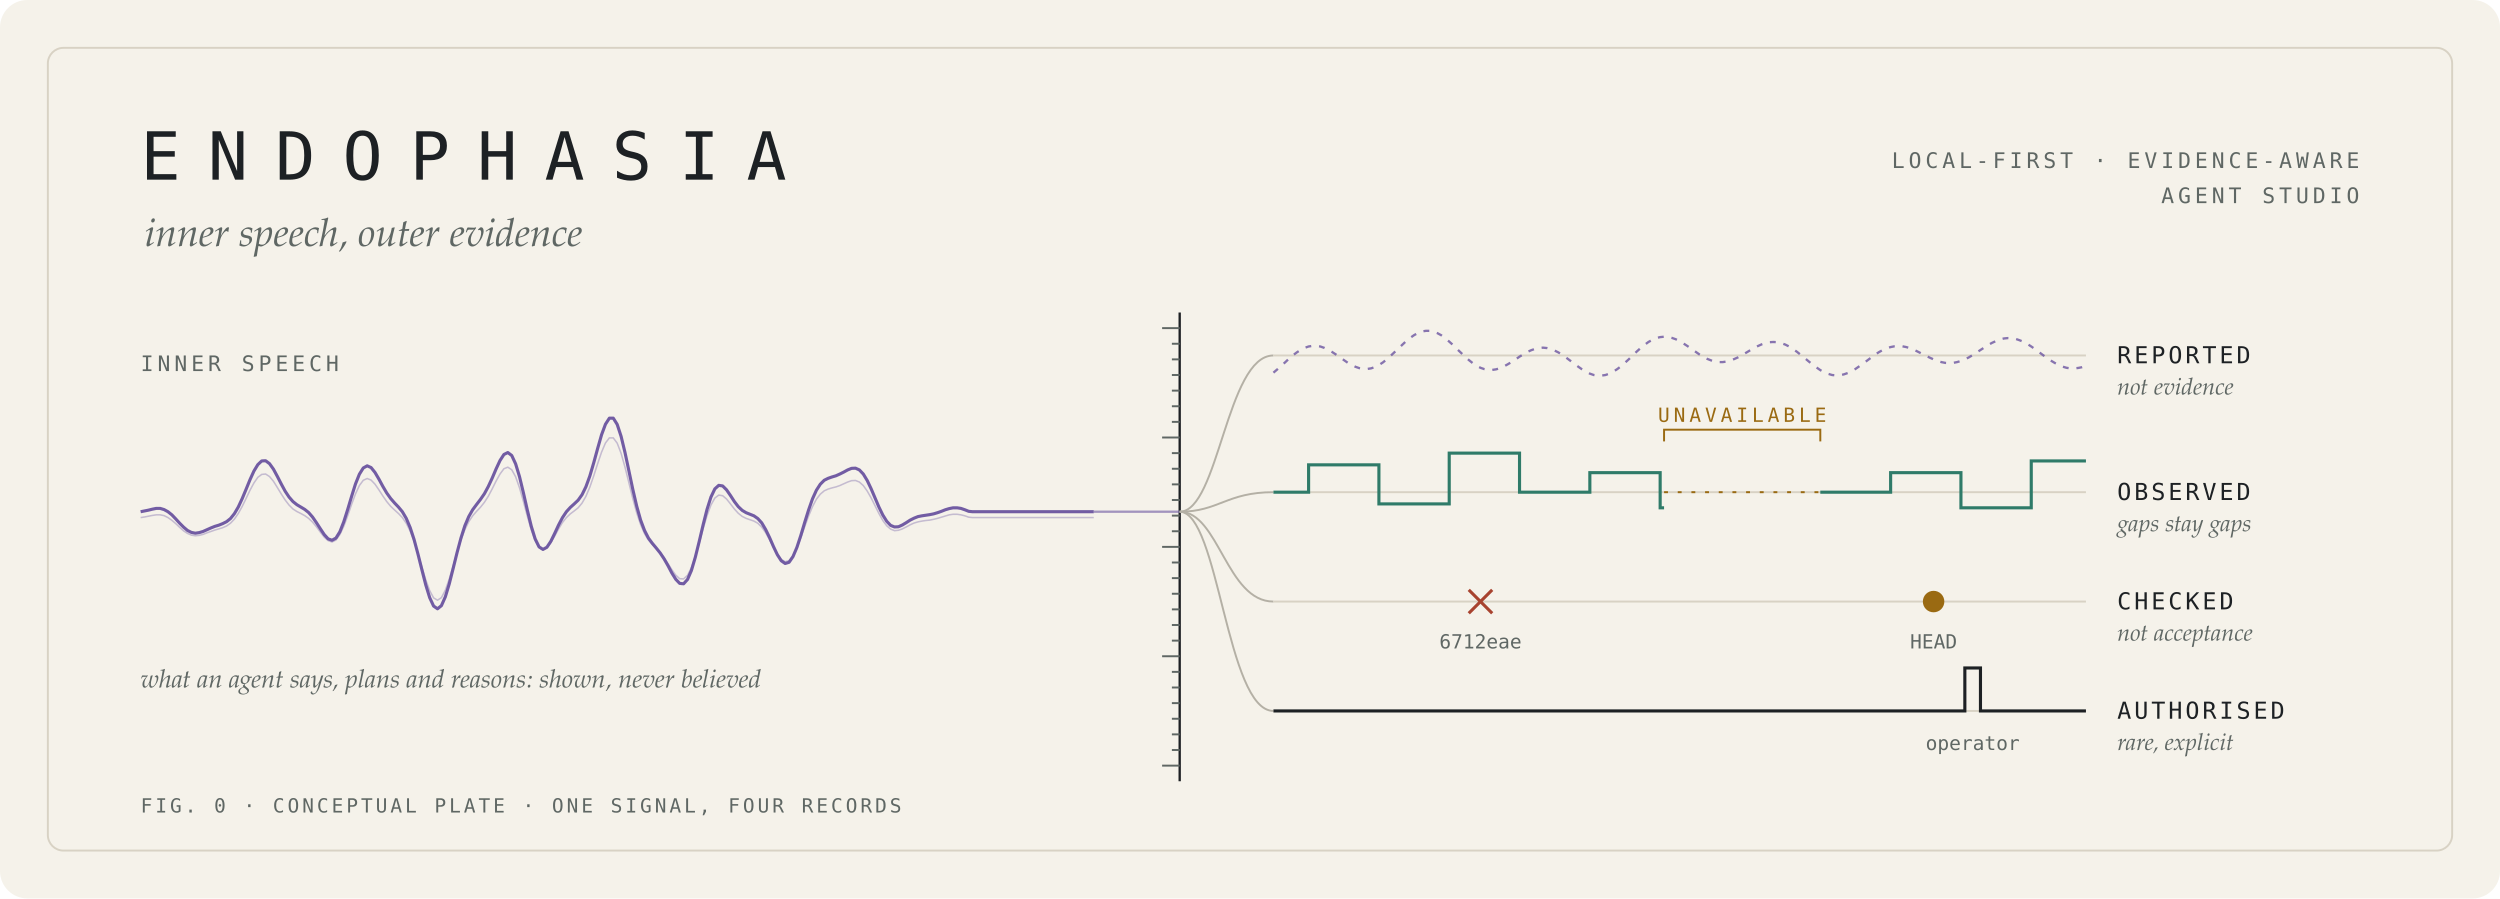
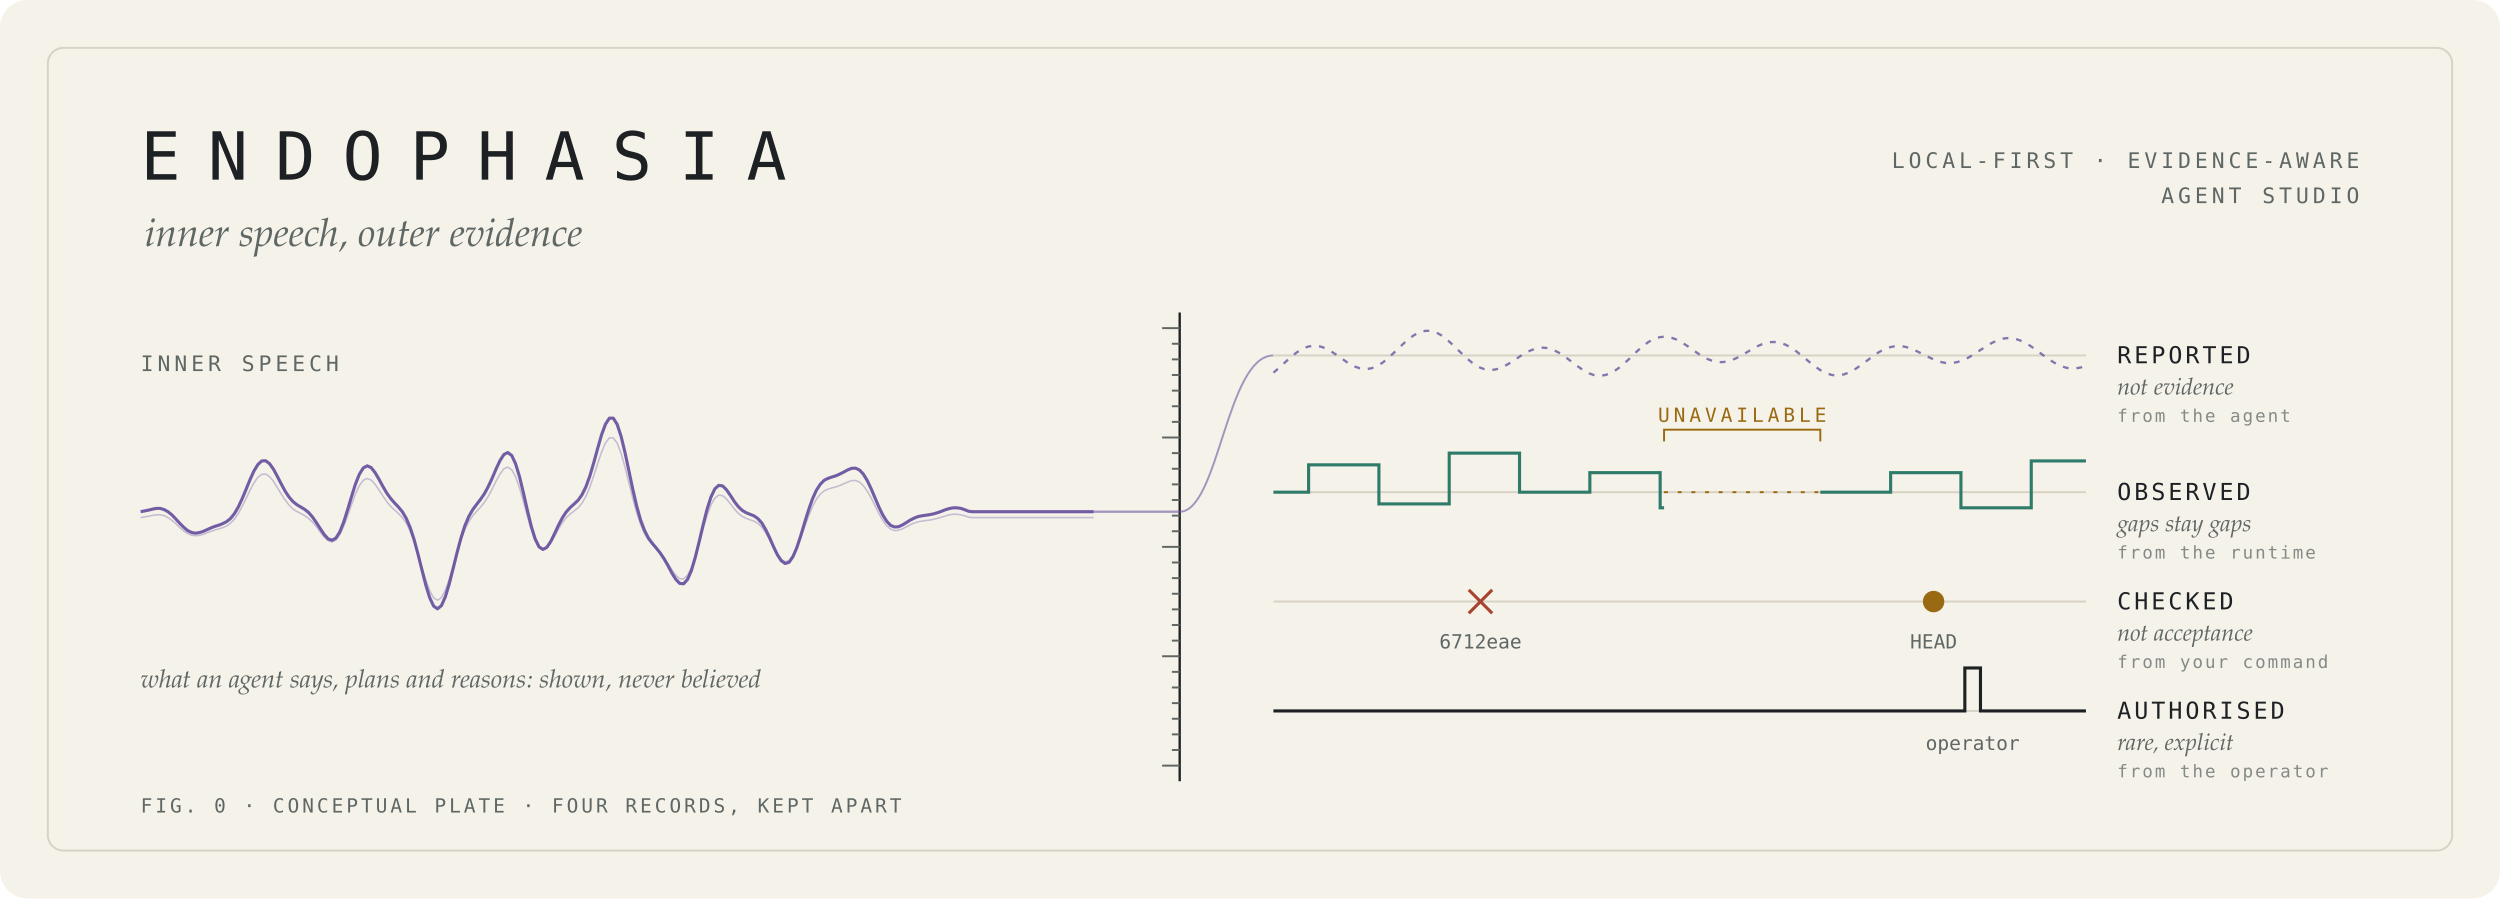
<svg xmlns="http://www.w3.org/2000/svg" viewBox="0 0 1280 460" width="1280" height="460" role="img" aria-labelledby="t d">
  <rect width="1280" height="460" rx="14" fill="#f5f2ea" />
  <rect x="24.5" y="24.5" width="1231" height="411" rx="8" fill="none" stroke="#d8d2c4" />
  <text x="72" y="92" fill="#1d2124" font-family="ui-monospace, 'IBM Plex Mono', SFMono-Regular, Menlo, Consolas, monospace" font-size="34" letter-spacing="14">ENDOPHASIA</text>
  <text x="74" y="126" fill="#5f6764" font-family="'Iowan Old Style', 'Palatino Linotype', Palatino, Georgia, serif" font-style="italic" font-size="20">inner speech, outer evidence</text>
  <text x="1208" y="86" text-anchor="end" fill="#5f6764" font-family="ui-monospace, 'IBM Plex Mono', SFMono-Regular, Menlo, Consolas, monospace" font-size="11" letter-spacing="2">LOCAL-FIRST · EVIDENCE-AWARE</text>
  <text x="1208" y="104" text-anchor="end" fill="#5f6764" font-family="ui-monospace, 'IBM Plex Mono', SFMono-Regular, Menlo, Consolas, monospace" font-size="11" letter-spacing="2">AGENT STUDIO</text>
  <text x="72" y="190" fill="#5f6764" font-family="ui-monospace, 'IBM Plex Mono', SFMono-Regular, Menlo, Consolas, monospace" font-size="11" letter-spacing="2">INNER SPEECH</text>
  <path d="M72.0 262.0 L74.0 261.6 L76.0 261.2 L78.0 260.7 L80.0 260.3 L82.0 260.3 L84.0 260.9 L86.0 262.0 L88.0 263.6 L90.0 265.7 L92.0 267.9 L94.0 269.9 L96.0 271.6 L98.0 272.6 L100.0 273.0 L102.0 272.7 L104.0 272.1 L106.0 271.2 L108.0 270.3 L110.0 269.5 L112.0 268.9 L114.0 268.1 L116.0 267.1 L118.0 265.5 L120.0 263.0 L122.0 259.6 L124.0 255.3 L126.0 250.5 L128.0 245.6 L130.0 241.2 L132.0 237.9 L134.0 236.0 L136.0 235.9 L138.0 237.4 L140.0 240.2 L142.0 243.9 L144.0 247.8 L146.0 251.5 L148.0 254.5 L150.0 256.8 L152.0 258.4 L154.0 259.6 L156.0 260.8 L158.0 262.4 L160.0 264.7 L162.0 267.6 L164.0 270.7 L166.0 273.7 L168.0 275.9 L170.0 276.6 L172.0 275.5 L174.0 272.3 L176.0 267.2 L178.0 260.9 L180.0 254.2 L182.0 247.8 L184.0 242.8 L186.0 239.6 L188.0 238.5 L190.0 239.4 L192.0 241.9 L194.0 245.3 L196.0 249.0 L198.0 252.4 L200.0 255.2 L202.0 257.5 L204.0 259.6 L206.0 262.0 L208.0 265.4 L210.0 270.1 L212.0 276.2 L214.0 283.7 L216.0 291.7 L218.0 299.5 L220.0 306.0 L222.0 310.3 L224.0 311.7 L226.0 310.1 L228.0 305.6 L230.0 299.0 L232.0 291.1 L234.0 283.0 L236.0 275.5 L238.0 269.2 L240.0 264.5 L242.0 261.0 L244.0 258.3 L246.0 255.7 L248.0 252.8 L250.0 249.1 L252.0 244.8 L254.0 240.1 L256.0 235.8 L258.0 232.7 L260.0 231.7 L262.0 233.2 L264.0 237.5 L266.0 244.1 L268.0 252.4 L270.0 261.2 L272.0 269.4 L274.0 275.9 L276.0 280.0 L278.0 281.3 L280.0 280.2 L282.0 277.2 L284.0 273.1 L286.0 268.8 L288.0 265.0 L290.0 262.0 L292.0 259.8 L294.0 258.0 L296.0 256.1 L298.0 253.3 L300.0 249.2 L302.0 243.7 L304.0 236.9 L306.0 229.6 L308.0 222.6 L310.0 217.2 L312.0 214.1 L314.0 214.1 L316.0 217.3 L318.0 223.4 L320.0 231.7 L322.0 241.1 L324.0 250.6 L326.0 259.2 L328.0 266.3 L330.0 271.6 L332.0 275.5 L334.0 278.2 L336.0 280.6 L338.0 283.1 L340.0 286.1 L342.0 289.6 L344.0 293.4 L346.0 296.6 L348.0 298.7 L350.0 298.9 L352.0 296.7 L354.0 292.1 L356.0 285.3 L358.0 277.2 L360.0 268.7 L362.0 260.8 L364.0 254.5 L366.0 250.3 L368.0 248.5 L370.0 248.8 L372.0 250.8 L374.0 253.7 L376.0 256.8 L378.0 259.4 L380.0 261.3 L382.0 262.5 L384.0 263.3 L386.0 264.1 L388.0 265.5 L390.0 267.7 L392.0 271.1 L394.0 275.2 L396.0 279.8 L398.0 284.0 L400.0 287.1 L402.0 288.5 L404.0 287.9 L406.0 285.0 L408.0 280.3 L410.0 274.2 L412.0 267.5 L414.0 261.1 L416.0 255.4 L418.0 251.0 L420.0 247.9 L422.0 245.9 L424.0 244.9 L426.0 244.2 L428.0 243.6 L430.0 242.7 L432.0 241.7 L434.0 240.6 L436.0 239.8 L438.0 239.7 L440.0 240.6 L442.0 242.7 L444.0 246.0 L446.0 250.2 L448.0 254.9 L450.0 259.6 L452.0 263.7 L454.0 266.9 L456.0 269.0 L458.0 269.8 L460.0 269.7 L462.0 268.8 L464.0 267.6 L466.0 266.3 L468.0 265.3 L470.0 264.5 L472.0 264.1 L474.0 263.8 L476.0 263.5 L478.0 263.1 L480.0 262.5 L482.0 261.8 L484.0 261.0 L486.0 260.4 L488.0 260.0 L490.0 260.0 L492.0 260.3 L494.0 261.0 L496.0 261.8 L498.0 262.0 L500.0 262.0 L502.0 262.0 L504.0 262.0 L506.0 262.0 L508.0 262.0 L510.0 262.0 L512.0 262.0 L514.0 262.0 L516.0 262.0 L518.0 262.0 L520.0 262.0 L522.0 262.0 L524.0 262.0 L526.0 262.0 L528.0 262.0 L530.0 262.0 L532.0 262.0 L534.0 262.0 L536.0 262.0 L538.0 262.0 L540.0 262.0 L542.0 262.0 L544.0 262.0 L546.0 262.0 L548.0 262.0 L550.0 262.0 L552.0 262.0 L554.0 262.0 L556.0 262.0 L558.0 262.0 L560.0 262.0" fill="none" stroke="#6b55a0" stroke-width="1.6" stroke-linejoin="round" opacity="0.95" />
  <path d="M72.0 265.0 L74.0 264.7 L76.0 264.3 L78.0 263.9 L80.0 263.6 L82.0 263.6 L84.0 264.0 L86.0 265.0 L88.0 266.4 L90.0 268.1 L92.0 270.0 L94.0 271.8 L96.0 273.1 L98.0 274.0 L100.0 274.3 L102.0 274.1 L104.0 273.6 L106.0 272.8 L108.0 272.1 L110.0 271.4 L112.0 270.8 L114.0 270.2 L116.0 269.3 L118.0 267.9 L120.0 265.8 L122.0 262.9 L124.0 259.3 L126.0 255.2 L128.0 251.0 L130.0 247.3 L132.0 244.4 L134.0 242.9 L136.0 242.7 L138.0 244.0 L140.0 246.4 L142.0 249.6 L144.0 252.9 L146.0 256.0 L148.0 258.6 L150.0 260.6 L152.0 261.9 L154.0 262.9 L156.0 264.0 L158.0 265.4 L160.0 267.3 L162.0 269.7 L164.0 272.4 L166.0 275.0 L168.0 276.8 L170.0 277.5 L172.0 276.5 L174.0 273.7 L176.0 269.5 L178.0 264.1 L180.0 258.3 L182.0 252.9 L184.0 248.6 L186.0 245.9 L188.0 245.0 L190.0 245.8 L192.0 247.9 L194.0 250.8 L196.0 253.9 L198.0 256.8 L200.0 259.2 L202.0 261.1 L204.0 262.9 L206.0 265.0 L208.0 267.9 L210.0 271.9 L212.0 277.1 L214.0 283.4 L216.0 290.3 L218.0 296.9 L220.0 302.4 L222.0 306.1 L224.0 307.3 L226.0 306.0 L228.0 302.2 L230.0 296.5 L232.0 289.8 L234.0 282.9 L236.0 276.5 L238.0 271.2 L240.0 267.1 L242.0 264.1 L244.0 261.8 L246.0 259.7 L248.0 257.2 L250.0 254.1 L252.0 250.3 L254.0 246.3 L256.0 242.7 L258.0 240.0 L260.0 239.2 L262.0 240.5 L264.0 244.1 L266.0 249.8 L268.0 256.8 L270.0 264.3 L272.0 271.3 L274.0 276.8 L276.0 280.3 L278.0 281.5 L280.0 280.5 L282.0 277.9 L284.0 274.5 L286.0 270.8 L288.0 267.5 L290.0 265.0 L292.0 263.1 L294.0 261.6 L296.0 260.0 L298.0 257.6 L300.0 254.1 L302.0 249.4 L304.0 243.6 L306.0 237.4 L308.0 231.5 L310.0 226.8 L312.0 224.2 L314.0 224.2 L316.0 226.9 L318.0 232.1 L320.0 239.2 L322.0 247.2 L324.0 255.3 L326.0 262.6 L328.0 268.6 L330.0 273.2 L332.0 276.5 L334.0 278.8 L336.0 280.8 L338.0 283.0 L340.0 285.5 L342.0 288.6 L344.0 291.7 L346.0 294.5 L348.0 296.3 L350.0 296.4 L352.0 294.6 L354.0 290.6 L356.0 284.9 L358.0 278.0 L360.0 270.7 L362.0 264.0 L364.0 258.6 L366.0 255.0 L368.0 253.5 L370.0 253.8 L372.0 255.5 L374.0 258.0 L376.0 260.6 L378.0 262.8 L380.0 264.4 L382.0 265.4 L384.0 266.1 L386.0 266.8 L388.0 267.9 L390.0 269.9 L392.0 272.7 L394.0 276.3 L396.0 280.1 L398.0 283.7 L400.0 286.4 L402.0 287.6 L404.0 287.0 L406.0 284.6 L408.0 280.6 L410.0 275.4 L412.0 269.7 L414.0 264.2 L416.0 259.4 L418.0 255.6 L420.0 253.0 L422.0 251.3 L424.0 250.4 L426.0 249.8 L428.0 249.3 L430.0 248.6 L432.0 247.7 L434.0 246.8 L436.0 246.1 L438.0 246.0 L440.0 246.8 L442.0 248.6 L444.0 251.4 L446.0 254.9 L448.0 258.9 L450.0 262.9 L452.0 266.5 L454.0 269.2 L456.0 270.9 L458.0 271.7 L460.0 271.5 L462.0 270.8 L464.0 269.8 L466.0 268.7 L468.0 267.8 L470.0 267.2 L472.0 266.8 L474.0 266.5 L476.0 266.3 L478.0 265.9 L480.0 265.4 L482.0 264.8 L484.0 264.2 L486.0 263.6 L488.0 263.3 L490.0 263.3 L492.0 263.6 L494.0 264.1 L496.0 264.8 L498.0 265.0 L500.0 265.0 L502.0 265.0 L504.0 265.0 L506.0 265.0 L508.0 265.0 L510.0 265.0 L512.0 265.0 L514.0 265.0 L516.0 265.0 L518.0 265.0 L520.0 265.0 L522.0 265.0 L524.0 265.0 L526.0 265.0 L528.0 265.0 L530.0 265.0 L532.0 265.0 L534.0 265.0 L536.0 265.0 L538.0 265.0 L540.0 265.0 L542.0 265.0 L544.0 265.0 L546.0 265.0 L548.0 265.0 L550.0 265.0 L552.0 265.0 L554.0 265.0 L556.0 265.0 L558.0 265.0 L560.0 265.0" fill="none" stroke="#6b55a0" stroke-width="0.8" opacity="0.35" />
  <text x="72" y="352" fill="#5f6764" font-family="'Iowan Old Style', 'Palatino Linotype', Palatino, Georgia, serif" font-style="italic" font-size="13">what an agent says, plans and reasons: shown, never believed</text>
  <line x1="604" y1="160" x2="604" y2="400" stroke="#1d2124" stroke-width="1.2" />
  <line x1="595" y1="168" x2="604" y2="168" stroke="#5f6764" stroke-width="1" />
  <line x1="600" y1="176" x2="604" y2="176" stroke="#5f6764" stroke-width="1" />
  <line x1="600" y1="184" x2="604" y2="184" stroke="#5f6764" stroke-width="1" />
  <line x1="600" y1="192" x2="604" y2="192" stroke="#5f6764" stroke-width="1" />
  <line x1="600" y1="200" x2="604" y2="200" stroke="#5f6764" stroke-width="1" />
  <line x1="600" y1="208" x2="604" y2="208" stroke="#5f6764" stroke-width="1" />
  <line x1="600" y1="216" x2="604" y2="216" stroke="#5f6764" stroke-width="1" />
  <line x1="595" y1="224" x2="604" y2="224" stroke="#5f6764" stroke-width="1" />
  <line x1="600" y1="232" x2="604" y2="232" stroke="#5f6764" stroke-width="1" />
  <line x1="600" y1="240" x2="604" y2="240" stroke="#5f6764" stroke-width="1" />
  <line x1="600" y1="248" x2="604" y2="248" stroke="#5f6764" stroke-width="1" />
  <line x1="600" y1="256" x2="604" y2="256" stroke="#5f6764" stroke-width="1" />
  <line x1="600" y1="264" x2="604" y2="264" stroke="#5f6764" stroke-width="1" />
  <line x1="600" y1="272" x2="604" y2="272" stroke="#5f6764" stroke-width="1" />
  <line x1="595" y1="280" x2="604" y2="280" stroke="#5f6764" stroke-width="1" />
  <line x1="600" y1="288" x2="604" y2="288" stroke="#5f6764" stroke-width="1" />
  <line x1="600" y1="296" x2="604" y2="296" stroke="#5f6764" stroke-width="1" />
  <line x1="600" y1="304" x2="604" y2="304" stroke="#5f6764" stroke-width="1" />
  <line x1="600" y1="312" x2="604" y2="312" stroke="#5f6764" stroke-width="1" />
  <line x1="600" y1="320" x2="604" y2="320" stroke="#5f6764" stroke-width="1" />
  <line x1="600" y1="328" x2="604" y2="328" stroke="#5f6764" stroke-width="1" />
  <line x1="595" y1="336" x2="604" y2="336" stroke="#5f6764" stroke-width="1" />
  <line x1="600" y1="344" x2="604" y2="344" stroke="#5f6764" stroke-width="1" />
  <line x1="600" y1="352" x2="604" y2="352" stroke="#5f6764" stroke-width="1" />
  <line x1="600" y1="360" x2="604" y2="360" stroke="#5f6764" stroke-width="1" />
  <line x1="600" y1="368" x2="604" y2="368" stroke="#5f6764" stroke-width="1" />
  <line x1="600" y1="376" x2="604" y2="376" stroke="#5f6764" stroke-width="1" />
  <line x1="600" y1="384" x2="604" y2="384" stroke="#5f6764" stroke-width="1" />
  <line x1="595" y1="392" x2="604" y2="392" stroke="#5f6764" stroke-width="1" />
  <path d="M560 262 C 580 262, 590 262, 604 262" fill="none" stroke="#6b55a0" stroke-width="1.2" opacity="0.6" />
-   <path d="M604 262 C 624 262, 628 182, 652 182" fill="none" stroke="#b4b0a5" stroke-width="1" />
-   <path d="M604 262 C 624 262, 628 252, 652 252" fill="none" stroke="#b4b0a5" stroke-width="1" />
-   <path d="M604 262 C 624 262, 628 308, 652 308" fill="none" stroke="#b4b0a5" stroke-width="1" />
-   <path d="M604 262 C 624 262, 628 364, 652 364" fill="none" stroke="#b4b0a5" stroke-width="1" />
+   <path d="M604 262 C 624 262, 628 182, 652 182" fill="none" stroke="#6b55a0" stroke-width="1" opacity="0.6" />
+   <text x="1084" y="216" fill="#5f6764" font-family="ui-monospace, 'IBM Plex Mono', SFMono-Regular, Menlo, Consolas, monospace" font-size="9" letter-spacing="1" opacity="0.75">from the agent</text>
+   <text x="1084" y="286" fill="#5f6764" font-family="ui-monospace, 'IBM Plex Mono', SFMono-Regular, Menlo, Consolas, monospace" font-size="9" letter-spacing="1" opacity="0.75">from the runtime</text>
+   <text x="1084" y="342" fill="#5f6764" font-family="ui-monospace, 'IBM Plex Mono', SFMono-Regular, Menlo, Consolas, monospace" font-size="9" letter-spacing="1" opacity="0.75">from your command</text>
+   <text x="1084" y="398" fill="#5f6764" font-family="ui-monospace, 'IBM Plex Mono', SFMono-Regular, Menlo, Consolas, monospace" font-size="9" letter-spacing="1" opacity="0.75">from the operator</text>
  <line x1="652" y1="182" x2="1068" y2="182" stroke="#d8d2c4" stroke-width="1" />
  <line x1="652" y1="252" x2="1068" y2="252" stroke="#d8d2c4" stroke-width="1" />
  <line x1="652" y1="308" x2="1068" y2="308" stroke="#d8d2c4" stroke-width="1" />
  <line x1="652" y1="364" x2="1068" y2="364" stroke="#d8d2c4" stroke-width="1" />
  <path d="M652.0 190.8 L654.0 189.1 L656.0 187.3 L658.0 185.5 L660.0 183.6 L662.0 181.9 L664.0 180.4 L666.0 179.1 L668.0 178.1 L670.0 177.4 L672.0 177.1 L674.0 177.1 L676.0 177.4 L678.0 178.1 L680.0 179.1 L682.0 180.2 L684.0 181.5 L686.0 182.9 L688.0 184.3 L690.0 185.7 L692.0 186.8 L694.0 187.8 L696.0 188.5 L698.0 188.9 L700.0 188.9 L702.0 188.6 L704.0 187.9 L706.0 186.9 L708.0 185.6 L710.0 184.0 L712.0 182.2 L714.0 180.3 L716.0 178.4 L718.0 176.5 L720.0 174.6 L722.0 173.0 L724.0 171.6 L726.0 170.5 L728.0 169.7 L730.0 169.4 L732.0 169.4 L734.0 169.8 L736.0 170.6 L738.0 171.7 L740.0 173.2 L742.0 174.9 L744.0 176.7 L746.0 178.7 L748.0 180.6 L750.0 182.5 L752.0 184.3 L754.0 185.9 L756.0 187.3 L758.0 188.3 L760.0 189.0 L762.0 189.4 L764.0 189.4 L766.0 189.1 L768.0 188.5 L770.0 187.6 L772.0 186.5 L774.0 185.3 L776.0 184.0 L778.0 182.6 L780.0 181.4 L782.0 180.2 L784.0 179.3 L786.0 178.6 L788.0 178.2 L790.0 178.0 L792.0 178.2 L794.0 178.7 L796.0 179.5 L798.0 180.5 L800.0 181.8 L802.0 183.2 L804.0 184.7 L806.0 186.2 L808.0 187.7 L810.0 189.1 L812.0 190.3 L814.0 191.3 L816.0 192.0 L818.0 192.3 L820.0 192.3 L822.0 192.0 L824.0 191.3 L826.0 190.3 L828.0 189.0 L830.0 187.5 L832.0 185.7 L834.0 183.9 L836.0 181.9 L838.0 180.0 L840.0 178.2 L842.0 176.6 L844.0 175.1 L846.0 174.0 L848.0 173.1 L850.0 172.6 L852.0 172.4 L854.0 172.5 L856.0 173.0 L858.0 173.7 L860.0 174.7 L862.0 175.9 L864.0 177.2 L866.0 178.6 L868.0 180.0 L870.0 181.4 L872.0 182.6 L874.0 183.7 L876.0 184.5 L878.0 185.1 L880.0 185.4 L882.0 185.4 L884.0 185.1 L886.0 184.6 L888.0 183.8 L890.0 182.9 L892.0 181.8 L894.0 180.6 L896.0 179.4 L898.0 178.3 L900.0 177.2 L902.0 176.3 L904.0 175.6 L906.0 175.2 L908.0 175.1 L910.0 175.2 L912.0 175.7 L914.0 176.4 L916.0 177.4 L918.0 178.7 L920.0 180.1 L922.0 181.7 L924.0 183.3 L926.0 185.0 L928.0 186.6 L930.0 188.1 L932.0 189.5 L934.0 190.6 L936.0 191.4 L938.0 192.0 L940.0 192.2 L942.0 192.1 L944.0 191.7 L946.0 191.0 L948.0 190.0 L950.0 188.9 L952.0 187.5 L954.0 186.1 L956.0 184.6 L958.0 183.1 L960.0 181.6 L962.0 180.3 L964.0 179.2 L966.0 178.3 L968.0 177.7 L970.0 177.3 L972.0 177.2 L974.0 177.3 L976.0 177.7 L978.0 178.3 L980.0 179.1 L982.0 180.1 L984.0 181.1 L986.0 182.1 L988.0 183.1 L990.0 184.0 L992.0 184.8 L994.0 185.4 L996.0 185.8 L998.0 185.9 L1000.0 185.8 L1002.0 185.4 L1004.0 184.8 L1006.0 184.0 L1008.0 183.0 L1010.0 181.8 L1012.0 180.5 L1014.0 179.2 L1016.0 177.9 L1018.0 176.6 L1020.0 175.5 L1022.0 174.6 L1024.0 173.8 L1026.0 173.3 L1028.0 173.1 L1030.0 173.2 L1032.0 173.5 L1034.0 174.2 L1036.0 175.0 L1038.0 176.1 L1040.0 177.4 L1042.0 178.8 L1044.0 180.3 L1046.0 181.8 L1048.0 183.2 L1050.0 184.6 L1052.0 185.8 L1054.0 186.9 L1056.0 187.7 L1058.0 188.3 L1060.0 188.6 L1062.0 188.6 L1064.0 188.4 L1066.0 188.0 L1068.0 187.4" fill="none" stroke="#6b55a0" stroke-width="1.2" stroke-dasharray="3 4" opacity="0.8" />
  <path d="M652.0 252.0 L652.0 252.0 L670.0 252.0 L670.0 238.0 L688.0 238.0 L688.0 238.0 L706.0 238.0 L706.0 258.0 L724.0 258.0 L724.0 258.0 L742.0 258.0 L742.0 232.0 L760.0 232.0 L760.0 232.0 L778.0 232.0 L778.0 252.0 L796.0 252.0 L796.0 252.0 L814.0 252.0 L814.0 242.0 L832.0 242.0 L832.0 242.0 L850.0 242.0 L850.0 260.0 L852.0 260.0" fill="none" stroke="#2f7b69" stroke-width="1.6" />
  <path d="M932.0 252.0 L932.0 252.0 L950.0 252.0 L950.0 252.0 L968.0 252.0 L968.0 242.0 L986.0 242.0 L986.0 242.0 L1004.0 242.0 L1004.0 260.0 L1022.0 260.0 L1022.0 260.0 L1040.0 260.0 L1040.0 236.0 L1058.0 236.0 L1058.0 236.0 L1068.0 236.0" fill="none" stroke="#2f7b69" stroke-width="1.6" />
  <path d="M852 226 v-6 h80 v6" fill="none" stroke="#9a6a12" stroke-width="1" />
  <line x1="852" y1="252" x2="932" y2="252" stroke="#9a6a12" stroke-width="1" stroke-dasharray="2 5" />
  <text x="892" y="216" text-anchor="middle" fill="#9a6a12" font-family="ui-monospace, 'IBM Plex Mono', SFMono-Regular, Menlo, Consolas, monospace" font-size="10" letter-spacing="2">UNAVAILABLE</text>
  <g stroke="#a8432f" stroke-width="1.6">
    <line x1="752" y1="302" x2="764" y2="314" />
    <line x1="764" y1="302" x2="752" y2="314" />
  </g>
  <text x="758" y="332" text-anchor="middle" fill="#5f6764" font-family="ui-monospace, 'IBM Plex Mono', SFMono-Regular, Menlo, Consolas, monospace" font-size="10">6712eae</text>
  <circle cx="990" cy="308" r="5.5" fill="#9a6a12" />
  <text x="990" y="332" text-anchor="middle" fill="#5f6764" font-family="ui-monospace, 'IBM Plex Mono', SFMono-Regular, Menlo, Consolas, monospace" font-size="10">HEAD</text>
  <path d="M652 364 H1006 V342 H1014 V364 H1068" fill="none" stroke="#1d2124" stroke-width="1.6" />
  <text x="1010" y="384" text-anchor="middle" fill="#5f6764" font-family="ui-monospace, 'IBM Plex Mono', SFMono-Regular, Menlo, Consolas, monospace" font-size="10">operator</text>
  <text x="1084" y="186" fill="#1d2124" font-family="ui-monospace, 'IBM Plex Mono', SFMono-Regular, Menlo, Consolas, monospace" font-size="12" letter-spacing="1.5">REPORTED</text>
  <text x="1084" y="202" fill="#5f6764" font-family="'Iowan Old Style', 'Palatino Linotype', Palatino, Georgia, serif" font-style="italic" font-size="12">not evidence</text>
  <text x="1084" y="256" fill="#1d2124" font-family="ui-monospace, 'IBM Plex Mono', SFMono-Regular, Menlo, Consolas, monospace" font-size="12" letter-spacing="1.5">OBSERVED</text>
  <text x="1084" y="272" fill="#5f6764" font-family="'Iowan Old Style', 'Palatino Linotype', Palatino, Georgia, serif" font-style="italic" font-size="12">gaps stay gaps</text>
  <text x="1084" y="312" fill="#1d2124" font-family="ui-monospace, 'IBM Plex Mono', SFMono-Regular, Menlo, Consolas, monospace" font-size="12" letter-spacing="1.5">CHECKED</text>
  <text x="1084" y="328" fill="#5f6764" font-family="'Iowan Old Style', 'Palatino Linotype', Palatino, Georgia, serif" font-style="italic" font-size="12">not acceptance</text>
  <text x="1084" y="368" fill="#1d2124" font-family="ui-monospace, 'IBM Plex Mono', SFMono-Regular, Menlo, Consolas, monospace" font-size="12" letter-spacing="1.5">AUTHORISED</text>
  <text x="1084" y="384" fill="#5f6764" font-family="'Iowan Old Style', 'Palatino Linotype', Palatino, Georgia, serif" font-style="italic" font-size="12">rare, explicit</text>
-   <text x="72" y="416" fill="#5f6764" font-family="ui-monospace, 'IBM Plex Mono', SFMono-Regular, Menlo, Consolas, monospace" font-size="10" letter-spacing="1.5">FIG. 0 · CONCEPTUAL PLATE · ONE SIGNAL, FOUR RECORDS</text>
+   <text x="72" y="416" fill="#5f6764" font-family="ui-monospace, 'IBM Plex Mono', SFMono-Regular, Menlo, Consolas, monospace" font-size="10" letter-spacing="1.5">FIG. 0 · CONCEPTUAL PLATE · FOUR RECORDS, KEPT APART</text>
</svg>
